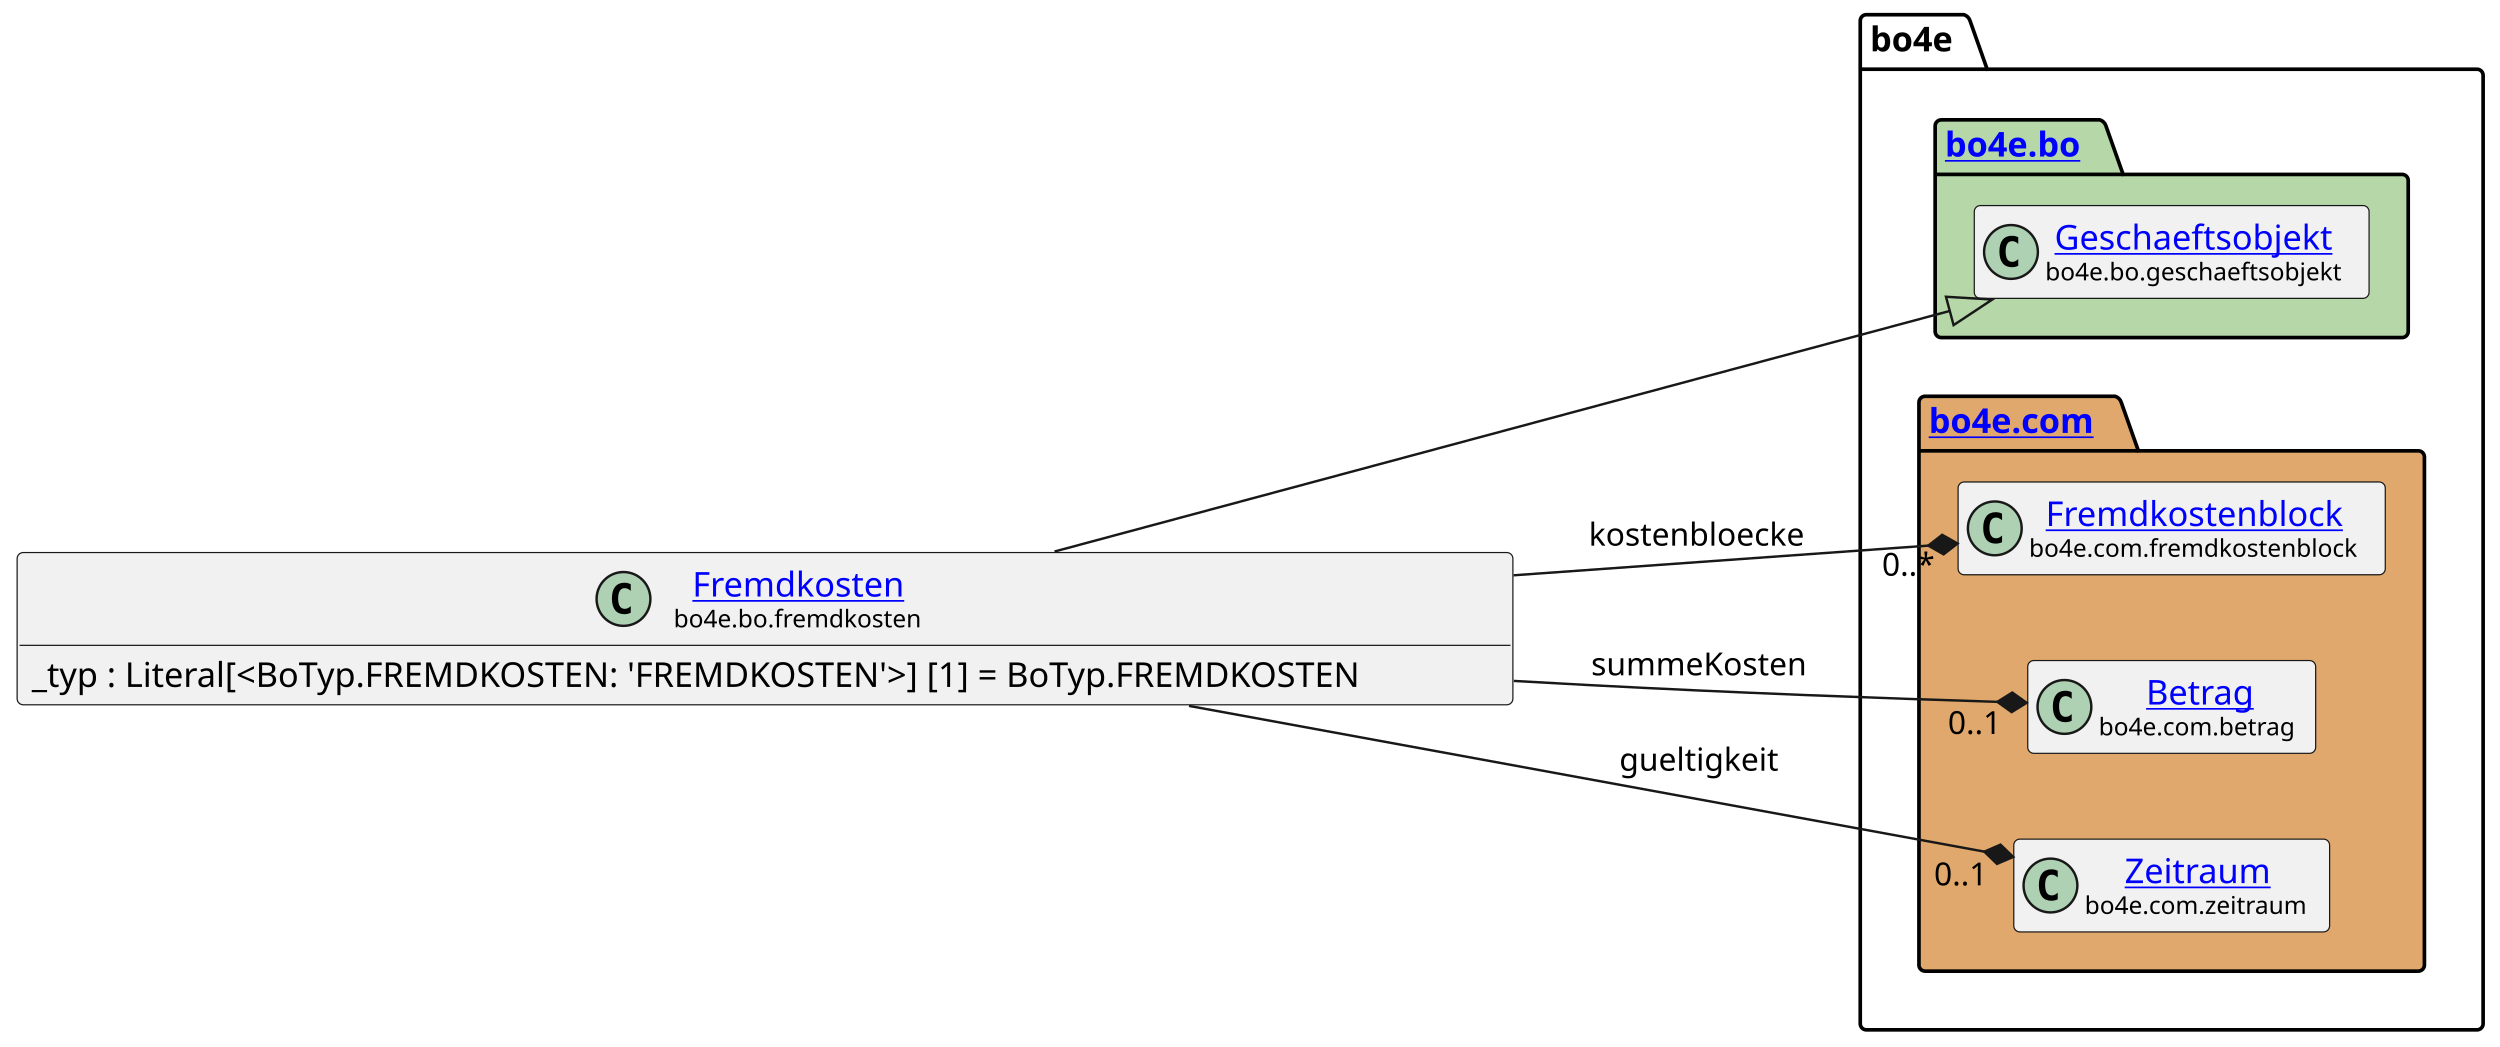
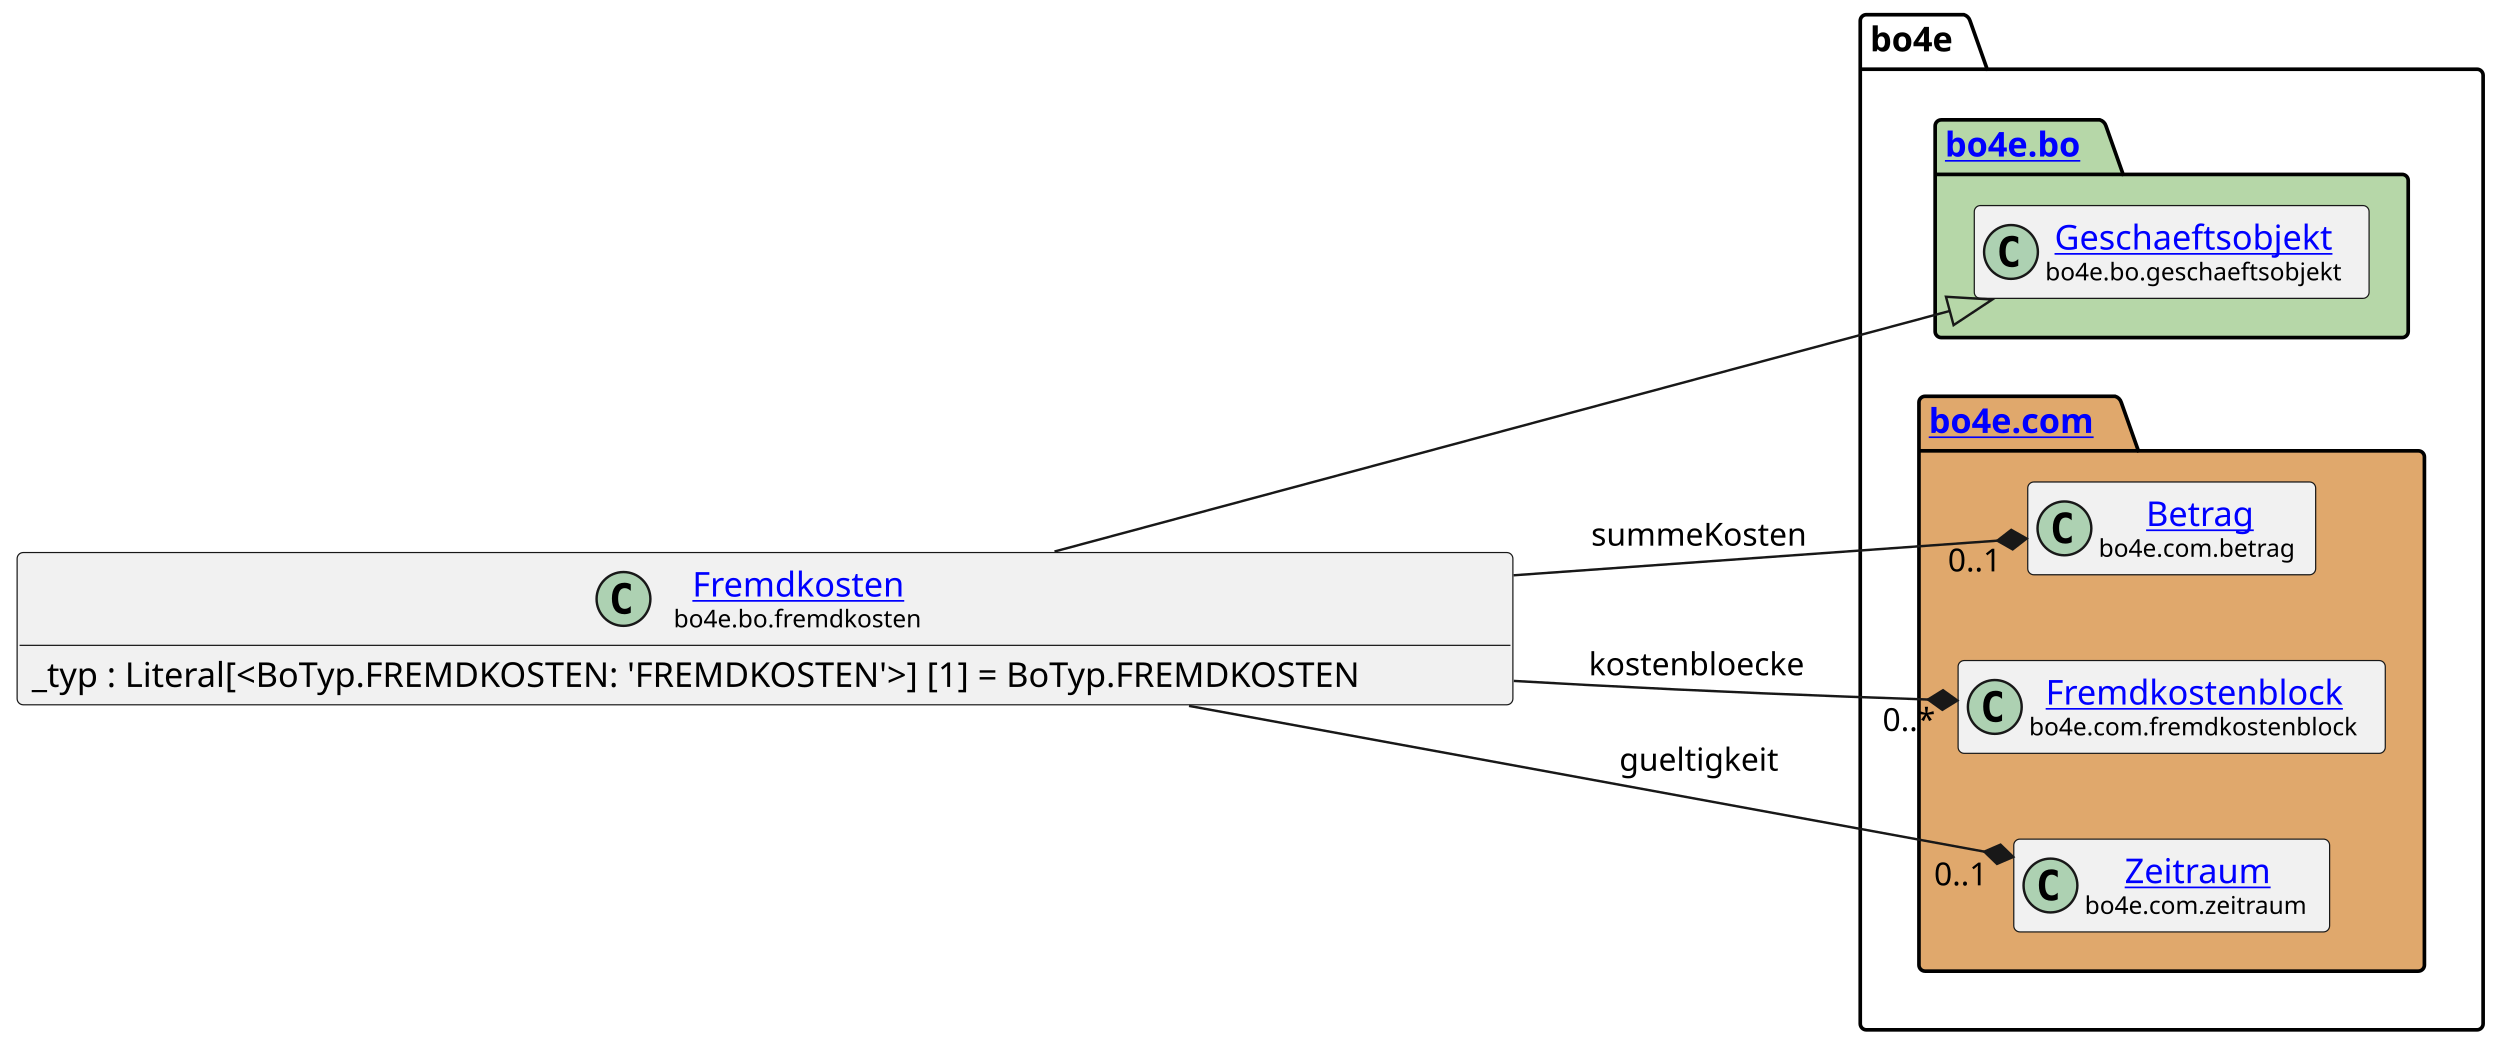
<svg xmlns="http://www.w3.org/2000/svg" xmlns:xlink="http://www.w3.org/1999/xlink" contentStyleType="text/css" data-diagram-type="CLASS" height="428px" preserveAspectRatio="none" style="width:1022px;height:428px;background:#FFFFFF;" version="1.1" viewBox="0 0 1022 428" width="1022px" zoomAndPan="magnify">
  <defs />
  <g>
    <g class="cluster" data-entity="bo4e" data-source-line="8" data-uid="ent0005" id="cluster_bo4e">
      <path d="M762.97,6 L802.846,6 A3.75,3.75 0 0 1 805.346,8.5 L812.346,28.297 L1012.6,28.297 A2.5,2.5 0 0 1 1015.1,30.797 L1015.1,418.5 A2.5,2.5 0 0 1 1012.6,421 L762.97,421 A2.5,2.5 0 0 1 760.47,418.5 L760.47,8.5 A2.5,2.5 0 0 1 762.97,6" fill="none" style="stroke:#000000;stroke-width:1.5;" />
      <line style="stroke:#000000;stroke-width:1.5;" x1="760.47" x2="812.346" y1="28.297" y2="28.297" />
      <text fill="#000000" font-family="sans-serif" font-size="14" font-weight="bold" lengthAdjust="spacing" textLength="38.876" x="764.47" y="20.995">bo4e</text>
    </g>
    <g class="cluster" data-entity="bo" data-source-line="7" data-uid="ent0003" id="cluster_bo">
      <path d="M793.59,49 L858.424,49 A3.75,3.75 0 0 1 860.924,51.5 L867.924,71.297 L981.98,71.297 A2.5,2.5 0 0 1 984.48,73.797 L984.48,135.5 A2.5,2.5 0 0 1 981.98,138 L793.59,138 A2.5,2.5 0 0 1 791.09,135.5 L791.09,51.5 A2.5,2.5 0 0 1 793.59,49" fill="#B6D7A8" style="stroke:#000000;stroke-width:1.5;" />
      <line style="stroke:#000000;stroke-width:1.5;" x1="791.09" x2="867.924" y1="71.297" y2="71.297" />
      <a href="file:////home/runner/work/BO4E-python/BO4E-python/docs/../.tox/docs/tmp/html/api/bo4e.bo.html" target="_top" title="file:////home/runner/work/BO4E-python/BO4E-python/docs/../.tox/docs/tmp/html/api/bo4e.bo.html" xlink:actuate="onRequest" xlink:href="file:////home/runner/work/BO4E-python/BO4E-python/docs/../.tox/docs/tmp/html/api/bo4e.bo.html" xlink:show="new" xlink:title="file:////home/runner/work/BO4E-python/BO4E-python/docs/../.tox/docs/tmp/html/api/bo4e.bo.html" xlink:type="simple">
        <text fill="#0000FF" font-family="sans-serif" font-size="14" font-weight="bold" lengthAdjust="spacing" text-decoration="underline" textLength="63.834" x="795.09" y="63.995">bo4e.bo</text>
      </a>
    </g>
    <g class="cluster" data-entity="com" data-source-line="10" data-uid="ent0006" id="cluster_com">
      <path d="M786.97,162 L864.669,162 A3.75,3.75 0 0 1 867.169,164.5 L874.169,184.297 L988.6,184.297 A2.5,2.5 0 0 1 991.1,186.797 L991.1,394.5 A2.5,2.5 0 0 1 988.6,397 L786.97,397 A2.5,2.5 0 0 1 784.47,394.5 L784.47,164.5 A2.5,2.5 0 0 1 786.97,162" fill="#E0A86C" style="stroke:#000000;stroke-width:1.5;" />
      <line style="stroke:#000000;stroke-width:1.5;" x1="784.47" x2="874.169" y1="184.297" y2="184.297" />
      <a href="file:////home/runner/work/BO4E-python/BO4E-python/docs/../.tox/docs/tmp/html/api/bo4e.com.html" target="_top" title="file:////home/runner/work/BO4E-python/BO4E-python/docs/../.tox/docs/tmp/html/api/bo4e.com.html" xlink:actuate="onRequest" xlink:href="file:////home/runner/work/BO4E-python/BO4E-python/docs/../.tox/docs/tmp/html/api/bo4e.com.html" xlink:show="new" xlink:title="file:////home/runner/work/BO4E-python/BO4E-python/docs/../.tox/docs/tmp/html/api/bo4e.com.html" xlink:type="simple">
        <text fill="#0000FF" font-family="sans-serif" font-size="14" font-weight="bold" lengthAdjust="spacing" text-decoration="underline" textLength="76.699" x="788.47" y="176.995">bo4e.com</text>
      </a>
    </g>
    <g class="entity" data-entity="Geschaeftsobjekt" data-source-line="8" data-uid="ent0004" id="entity_Geschaeftsobjekt">
      <rect fill="#F1F1F1" height="37.938" rx="2.5" ry="2.5" style="stroke:#181818;stroke-width:0.5;" width="161.39" x="807.09" y="84.03" />
      <ellipse cx="822.09" cy="102.999" fill="#ADD1B2" rx="11" ry="11" style="stroke:#181818;stroke-width:1;" />
      <path d="M825.059,108.639 Q824.481,108.936 823.84,109.077 Q823.199,109.233 822.496,109.233 Q819.996,109.233 818.668,107.593 Q817.356,105.936 817.356,102.811 Q817.356,99.686 818.668,98.03 Q819.996,96.374 822.496,96.374 Q823.199,96.374 823.84,96.53 Q824.496,96.686 825.059,96.983 L825.059,99.702 Q824.434,99.124 823.84,98.858 Q823.246,98.577 822.621,98.577 Q821.278,98.577 820.59,99.655 Q819.903,100.718 819.903,102.811 Q819.903,104.905 820.59,105.983 Q821.278,107.046 822.621,107.046 Q823.246,107.046 823.84,106.78 Q824.434,106.499 825.059,105.921 L825.059,108.639 Z " fill="#000000" />
      <a href="file:////home/runner/work/BO4E-python/BO4E-python/docs/../.tox/docs/tmp/html/api/bo4e.bo.html#bo4e.bo.geschaeftsobjekt.Geschaeftsobjekt" target="_top" title="file:////home/runner/work/BO4E-python/BO4E-python/docs/../.tox/docs/tmp/html/api/bo4e.bo.html#bo4e.bo.geschaeftsobjekt.Geschaeftsobjekt" xlink:actuate="onRequest" xlink:href="file:////home/runner/work/BO4E-python/BO4E-python/docs/../.tox/docs/tmp/html/api/bo4e.bo.html#bo4e.bo.geschaeftsobjekt.Geschaeftsobjekt" xlink:show="new" xlink:title="file:////home/runner/work/BO4E-python/BO4E-python/docs/../.tox/docs/tmp/html/api/bo4e.bo.html#bo4e.bo.geschaeftsobjekt.Geschaeftsobjekt" xlink:type="simple">
        <text fill="#0000FF" font-family="sans-serif" font-size="14" lengthAdjust="spacing" text-decoration="underline" textLength="121.782" x="839.894" y="102.025">Geschaeftsobjekt</text>
      </a>
      <text fill="#000000" font-family="sans-serif" font-size="10" lengthAdjust="spacing" textLength="129.39" x="836.09" y="114.609">bo4e.bo.geschaeftsobjekt</text>
    </g>
-     <g class="entity" data-entity="Fremdkostenblock" data-source-line="11" data-uid="ent0007" id="entity_Fremdkostenblock">
-       <rect fill="#F1F1F1" height="37.938" rx="2.5" ry="2.5" style="stroke:#181818;stroke-width:0.5;" width="174.632" x="800.47" y="197.03" />
-       <ellipse cx="815.47" cy="215.999" fill="#ADD1B2" rx="11" ry="11" style="stroke:#181818;stroke-width:1;" />
-       <path d="M818.439,221.639 Q817.861,221.936 817.22,222.077 Q816.579,222.233 815.876,222.233 Q813.376,222.233 812.048,220.593 Q810.736,218.936 810.736,215.811 Q810.736,212.686 812.048,211.03 Q813.376,209.374 815.876,209.374 Q816.579,209.374 817.22,209.53 Q817.876,209.686 818.439,209.983 L818.439,212.702 Q817.814,212.124 817.22,211.858 Q816.626,211.577 816.001,211.577 Q814.658,211.577 813.97,212.655 Q813.283,213.718 813.283,215.811 Q813.283,217.905 813.97,218.983 Q814.658,220.046 816.001,220.046 Q816.626,220.046 817.22,219.78 Q817.814,219.499 818.439,218.921 L818.439,221.639 Z " fill="#000000" />
+     <g class="entity" data-entity="Betrag" data-source-line="11" data-uid="ent0007" id="entity_Betrag">
+       <rect fill="#F1F1F1" height="37.938" rx="2.5" ry="2.5" style="stroke:#181818;stroke-width:0.5;" width="117.703" x="828.94" y="197.03" />
+       <ellipse cx="843.94" cy="215.999" fill="#ADD1B2" rx="11" ry="11" style="stroke:#181818;stroke-width:1;" />
+       <path d="M846.909,221.639 Q846.331,221.936 845.69,222.077 Q845.049,222.233 844.346,222.233 Q841.846,222.233 840.518,220.593 Q839.206,218.936 839.206,215.811 Q839.206,212.686 840.518,211.03 Q841.846,209.374 844.346,209.374 Q845.049,209.374 845.69,209.53 Q846.346,209.686 846.909,209.983 L846.909,212.702 Q846.284,212.124 845.69,211.858 Q845.096,211.577 844.471,211.577 Q843.128,211.577 842.44,212.655 Q841.753,213.718 841.753,215.811 Q841.753,217.905 842.44,218.983 Q843.128,220.046 844.471,220.046 Q845.096,220.046 845.69,219.78 Q846.284,219.499 846.909,218.921 L846.909,221.639 Z " fill="#000000" />
+       <a href="file:////home/runner/work/BO4E-python/BO4E-python/docs/../.tox/docs/tmp/html/api/bo4e.com.html#bo4e.com.betrag.Betrag" target="_top" title="file:////home/runner/work/BO4E-python/BO4E-python/docs/../.tox/docs/tmp/html/api/bo4e.com.html#bo4e.com.betrag.Betrag" xlink:actuate="onRequest" xlink:href="file:////home/runner/work/BO4E-python/BO4E-python/docs/../.tox/docs/tmp/html/api/bo4e.com.html#bo4e.com.betrag.Betrag" xlink:show="new" xlink:title="file:////home/runner/work/BO4E-python/BO4E-python/docs/../.tox/docs/tmp/html/api/bo4e.com.html#bo4e.com.betrag.Betrag" xlink:type="simple">
+         <text fill="#0000FF" font-family="sans-serif" font-size="14" lengthAdjust="spacing" text-decoration="underline" textLength="46.929" x="877.327" y="215.025">Betrag</text>
+       </a>
+       <text fill="#000000" font-family="sans-serif" font-size="10" lengthAdjust="spacing" textLength="85.703" x="857.94" y="227.609">bo4e.com.betrag</text>
+     </g>
+     <g class="entity" data-entity="Fremdkostenblock" data-source-line="12" data-uid="ent0008" id="entity_Fremdkostenblock">
+       <rect fill="#F1F1F1" height="37.938" rx="2.5" ry="2.5" style="stroke:#181818;stroke-width:0.5;" width="174.632" x="800.47" y="270.03" />
+       <ellipse cx="815.47" cy="288.999" fill="#ADD1B2" rx="11" ry="11" style="stroke:#181818;stroke-width:1;" />
+       <path d="M818.439,294.639 Q817.861,294.936 817.22,295.077 Q816.579,295.233 815.876,295.233 Q813.376,295.233 812.048,293.592 Q810.736,291.936 810.736,288.811 Q810.736,285.686 812.048,284.03 Q813.376,282.374 815.876,282.374 Q816.579,282.374 817.22,282.53 Q817.876,282.686 818.439,282.983 L818.439,285.702 Q817.814,285.124 817.22,284.858 Q816.626,284.577 816.001,284.577 Q814.658,284.577 813.97,285.655 Q813.283,286.717 813.283,288.811 Q813.283,290.905 813.97,291.983 Q814.658,293.046 816.001,293.046 Q816.626,293.046 817.22,292.78 Q817.814,292.499 818.439,291.921 L818.439,294.639 Z " fill="#000000" />
      <a href="file:////home/runner/work/BO4E-python/BO4E-python/docs/../.tox/docs/tmp/html/api/bo4e.com.html#bo4e.com.fremdkostenblock.Fremdkostenblock" target="_top" title="file:////home/runner/work/BO4E-python/BO4E-python/docs/../.tox/docs/tmp/html/api/bo4e.com.html#bo4e.com.fremdkostenblock.Fremdkostenblock" xlink:actuate="onRequest" xlink:href="file:////home/runner/work/BO4E-python/BO4E-python/docs/../.tox/docs/tmp/html/api/bo4e.com.html#bo4e.com.fremdkostenblock.Fremdkostenblock" xlink:show="new" xlink:title="file:////home/runner/work/BO4E-python/BO4E-python/docs/../.tox/docs/tmp/html/api/bo4e.com.html#bo4e.com.fremdkostenblock.Fremdkostenblock" xlink:type="simple">
-         <text fill="#0000FF" font-family="sans-serif" font-size="14" lengthAdjust="spacing" text-decoration="underline" textLength="129.035" x="836.268" y="215.025">Fremdkostenblock</text>
+         <text fill="#0000FF" font-family="sans-serif" font-size="14" lengthAdjust="spacing" text-decoration="underline" textLength="129.035" x="836.268" y="288.025">Fremdkostenblock</text>
      </a>
-       <text fill="#000000" font-family="sans-serif" font-size="10" lengthAdjust="spacing" textLength="142.632" x="829.47" y="227.609">bo4e.com.fremdkostenblock</text>
-     </g>
-     <g class="entity" data-entity="Betrag" data-source-line="12" data-uid="ent0008" id="entity_Betrag">
-       <rect fill="#F1F1F1" height="37.938" rx="2.5" ry="2.5" style="stroke:#181818;stroke-width:0.5;" width="117.703" x="828.94" y="270.03" />
-       <ellipse cx="843.94" cy="288.999" fill="#ADD1B2" rx="11" ry="11" style="stroke:#181818;stroke-width:1;" />
-       <path d="M846.909,294.639 Q846.331,294.936 845.69,295.077 Q845.049,295.233 844.346,295.233 Q841.846,295.233 840.518,293.592 Q839.206,291.936 839.206,288.811 Q839.206,285.686 840.518,284.03 Q841.846,282.374 844.346,282.374 Q845.049,282.374 845.69,282.53 Q846.346,282.686 846.909,282.983 L846.909,285.702 Q846.284,285.124 845.69,284.858 Q845.096,284.577 844.471,284.577 Q843.128,284.577 842.44,285.655 Q841.753,286.717 841.753,288.811 Q841.753,290.905 842.44,291.983 Q843.128,293.046 844.471,293.046 Q845.096,293.046 845.69,292.78 Q846.284,292.499 846.909,291.921 L846.909,294.639 Z " fill="#000000" />
-       <a href="file:////home/runner/work/BO4E-python/BO4E-python/docs/../.tox/docs/tmp/html/api/bo4e.com.html#bo4e.com.betrag.Betrag" target="_top" title="file:////home/runner/work/BO4E-python/BO4E-python/docs/../.tox/docs/tmp/html/api/bo4e.com.html#bo4e.com.betrag.Betrag" xlink:actuate="onRequest" xlink:href="file:////home/runner/work/BO4E-python/BO4E-python/docs/../.tox/docs/tmp/html/api/bo4e.com.html#bo4e.com.betrag.Betrag" xlink:show="new" xlink:title="file:////home/runner/work/BO4E-python/BO4E-python/docs/../.tox/docs/tmp/html/api/bo4e.com.html#bo4e.com.betrag.Betrag" xlink:type="simple">
-         <text fill="#0000FF" font-family="sans-serif" font-size="14" lengthAdjust="spacing" text-decoration="underline" textLength="46.929" x="877.327" y="288.025">Betrag</text>
-       </a>
-       <text fill="#000000" font-family="sans-serif" font-size="10" lengthAdjust="spacing" textLength="85.703" x="857.94" y="300.609">bo4e.com.betrag</text>
+       <text fill="#000000" font-family="sans-serif" font-size="10" lengthAdjust="spacing" textLength="142.632" x="829.47" y="300.609">bo4e.com.fremdkostenblock</text>
    </g>
    <g class="entity" data-entity="Zeitraum" data-source-line="13" data-uid="ent0009" id="entity_Zeitraum">
      <rect fill="#F1F1F1" height="37.938" rx="2.5" ry="2.5" style="stroke:#181818;stroke-width:0.5;" width="129.114" x="823.23" y="343.03" />
      <ellipse cx="838.23" cy="361.999" fill="#ADD1B2" rx="11" ry="11" style="stroke:#181818;stroke-width:1;" />
      <path d="M841.199,367.639 Q840.621,367.936 839.98,368.077 Q839.339,368.233 838.636,368.233 Q836.136,368.233 834.808,366.592 Q833.496,364.936 833.496,361.811 Q833.496,358.686 834.808,357.03 Q836.136,355.374 838.636,355.374 Q839.339,355.374 839.98,355.53 Q840.636,355.686 841.199,355.983 L841.199,358.702 Q840.574,358.124 839.98,357.858 Q839.386,357.577 838.761,357.577 Q837.418,357.577 836.73,358.655 Q836.043,359.717 836.043,361.811 Q836.043,363.905 836.73,364.983 Q837.418,366.046 838.761,366.046 Q839.386,366.046 839.98,365.78 Q840.574,365.499 841.199,364.921 L841.199,367.639 Z " fill="#000000" />
      <a href="file:////home/runner/work/BO4E-python/BO4E-python/docs/../.tox/docs/tmp/html/api/bo4e.com.html#bo4e.com.zeitraum.Zeitraum" target="_top" title="file:////home/runner/work/BO4E-python/BO4E-python/docs/../.tox/docs/tmp/html/api/bo4e.com.html#bo4e.com.zeitraum.Zeitraum" xlink:actuate="onRequest" xlink:href="file:////home/runner/work/BO4E-python/BO4E-python/docs/../.tox/docs/tmp/html/api/bo4e.com.html#bo4e.com.zeitraum.Zeitraum" xlink:show="new" xlink:title="file:////home/runner/work/BO4E-python/BO4E-python/docs/../.tox/docs/tmp/html/api/bo4e.com.html#bo4e.com.zeitraum.Zeitraum" xlink:type="simple">
        <text fill="#0000FF" font-family="sans-serif" font-size="14" lengthAdjust="spacing" text-decoration="underline" textLength="64.429" x="868.573" y="361.025">Zeitraum</text>
      </a>
      <text fill="#000000" font-family="sans-serif" font-size="10" lengthAdjust="spacing" textLength="97.114" x="852.23" y="373.609">bo4e.com.zeitraum</text>
    </g>
    <g class="entity" data-entity="Fremdkosten" data-source-line="3" data-uid="ent0002" id="entity_Fremdkosten">
      <rect fill="#F1F1F1" height="62.234" rx="2.5" ry="2.5" style="stroke:#181818;stroke-width:0.5;" width="611.471" x="7" y="225.88" />
      <ellipse cx="254.882" cy="244.849" fill="#ADD1B2" rx="11" ry="11" style="stroke:#181818;stroke-width:1;" />
      <path d="M257.851,250.489 Q257.272,250.786 256.632,250.927 Q255.991,251.083 255.288,251.083 Q252.788,251.083 251.46,249.442 Q250.148,247.786 250.148,244.661 Q250.148,241.536 251.46,239.88 Q252.788,238.224 255.288,238.224 Q255.991,238.224 256.632,238.38 Q257.288,238.536 257.851,238.833 L257.851,241.552 Q257.226,240.974 256.632,240.708 Q256.038,240.427 255.413,240.427 Q254.069,240.427 253.382,241.505 Q252.694,242.567 252.694,244.661 Q252.694,246.755 253.382,247.833 Q254.069,248.896 255.413,248.896 Q256.038,248.896 256.632,248.63 Q257.226,248.349 257.851,247.771 L257.851,250.489 Z " fill="#000000" />
      <a href="file:////home/runner/work/BO4E-python/BO4E-python/docs/../.tox/docs/tmp/html/api/bo4e.bo.html#bo4e.bo.fremdkosten.Fremdkosten" target="_top" title="file:////home/runner/work/BO4E-python/BO4E-python/docs/../.tox/docs/tmp/html/api/bo4e.bo.html#bo4e.bo.fremdkosten.Fremdkosten" xlink:actuate="onRequest" xlink:href="file:////home/runner/work/BO4E-python/BO4E-python/docs/../.tox/docs/tmp/html/api/bo4e.bo.html#bo4e.bo.fremdkosten.Fremdkosten" xlink:show="new" xlink:title="file:////home/runner/work/BO4E-python/BO4E-python/docs/../.tox/docs/tmp/html/api/bo4e.bo.html#bo4e.bo.fremdkosten.Fremdkosten" xlink:type="simple">
        <text fill="#0000FF" font-family="sans-serif" font-size="14" lengthAdjust="spacing" text-decoration="underline" textLength="91.889" x="283.041" y="243.875">Fremdkosten</text>
      </a>
      <text fill="#000000" font-family="sans-serif" font-size="10" lengthAdjust="spacing" textLength="107.207" x="275.382" y="256.459">bo4e.bo.fremdkosten</text>
      <line style="stroke:#181818;stroke-width:0.5;" x1="8" x2="617.471" y1="263.817" y2="263.817" />
      <text fill="#000000" font-family="sans-serif" font-size="14" lengthAdjust="spacing" textLength="599.471" x="13" y="280.813">_typ : Literal[&lt;BoTyp.FREMDKOSTEN: 'FREMDKOSTEN'&gt;] [1] = BoTyp.FREMDKOSTEN</text>
    </g>
    <g class="link" data-entity-1="Fremdkosten" data-entity-2="Geschaeftsobjekt" data-source-line="16" data-uid="lnk10" id="link_Fremdkosten_Geschaeftsobjekt">
      <path codeLine="16" d="M431.08,225.46 C546.18,194.53 700.637,153.021 797.067,127.111" fill="none" id="Fremdkosten-to-Geschaeftsobjekt" style="stroke:#181818;stroke-width:1;" />
      <polygon fill="none" points="814.45,122.44,795.51,121.316,798.624,132.905,814.45,122.44" style="stroke:#181818;stroke-width:1;" />
    </g>
    <g class="link" data-entity-1="Fremdkosten" data-entity-2="Zeitraum" data-source-line="17" data-uid="lnk11" id="link_Fremdkosten_Zeitraum">
      <path codeLine="17" d="M486.06,288.57 C599.78,309.41 730.386,333.348 811.186,348.148" fill="none" id="Fremdkosten-to-Zeitraum" style="stroke:#181818;stroke-width:1;" />
      <polygon fill="#181818" points="822.99,350.31,817.809,345.294,811.186,348.148,816.367,353.163,822.99,350.31" style="stroke:#181818;stroke-width:1;" />
      <text fill="#000000" font-family="sans-serif" font-size="13" lengthAdjust="spacing" textLength="69.297" x="661.97" y="315.067">gueltigkeit</text>
      <text fill="#000000" font-family="sans-serif" font-size="13" lengthAdjust="spacing" textLength="24.807" x="790.634" y="361.926">0..1</text>
    </g>
    <g class="link" data-entity-1="Fremdkosten" data-entity-2="Betrag" data-source-line="18" data-uid="lnk12" id="link_Fremdkosten_Betrag">
-       <path codeLine="18" d="M618.83,278.36 C628.83,278.93 638.73,279.48 648.47,280 C709.87,283.27 768.236,285.39 816.496,286.92" fill="none" id="Fremdkosten-to-Betrag" style="stroke:#181818;stroke-width:1;" />
-       <polygon fill="#181818" points="828.49,287.3,822.62,283.112,816.496,286.92,822.366,291.108,828.49,287.3" style="stroke:#181818;stroke-width:1;" />
-       <text fill="#000000" font-family="sans-serif" font-size="13" lengthAdjust="spacing" textLength="92.923" x="650.47" y="276.067">summeKosten</text>
-       <text fill="#000000" font-family="sans-serif" font-size="13" lengthAdjust="spacing" textLength="24.807" x="796.292" y="300.045">0..1</text>
+       <path codeLine="18" d="M618.72,235.18 C699.04,229.43 765.451,224.676 816.501,221.026" fill="none" id="Fremdkosten-to-Betrag" style="stroke:#181818;stroke-width:1;" />
+       <polygon fill="#181818" points="828.47,220.17,822.2,216.608,816.501,221.026,822.77,224.588,828.47,220.17" style="stroke:#181818;stroke-width:1;" />
+       <text fill="#000000" font-family="sans-serif" font-size="13" lengthAdjust="spacing" textLength="92.923" x="650.47" y="223.067">summeKosten</text>
+       <text fill="#000000" font-family="sans-serif" font-size="13" lengthAdjust="spacing" textLength="24.807" x="796.27" y="233.594">0..1</text>
    </g>
    <g class="link" data-entity-1="Fremdkosten" data-entity-2="Fremdkostenblock" data-source-line="19" data-uid="lnk13" id="link_Fremdkosten_Fremdkostenblock">
-       <path codeLine="19" d="M618.72,235.18 C685.41,230.41 738.791,226.586 788.271,223.046" fill="none" id="Fremdkosten-to-Fremdkostenblock" style="stroke:#181818;stroke-width:1;" />
-       <polygon fill="#181818" points="800.24,222.19,793.97,218.628,788.271,223.046,794.541,226.608,800.24,222.19" style="stroke:#181818;stroke-width:1;" />
-       <text fill="#000000" font-family="sans-serif" font-size="13" lengthAdjust="spacing" textLength="94.079" x="649.47" y="223.067">kostenbloecke</text>
-       <text fill="#000000" font-family="sans-serif" font-size="13" lengthAdjust="spacing" textLength="23.036" x="769.349" y="235.353">0..*</text>
+       <path codeLine="19" d="M618.83,278.36 C628.83,278.93 638.73,279.48 648.47,280 C698.71,282.67 742.947,284.434 788.167,285.964" fill="none" id="Fremdkosten-to-Fremdkostenblock" style="stroke:#181818;stroke-width:1;" />
+       <polygon fill="#181818" points="800.16,286.37,794.299,282.169,788.167,285.964,794.028,290.165,800.16,286.37" style="stroke:#181818;stroke-width:1;" />
+       <text fill="#000000" font-family="sans-serif" font-size="13" lengthAdjust="spacing" textLength="94.079" x="649.47" y="276.067">kostenbloecke</text>
+       <text fill="#000000" font-family="sans-serif" font-size="13" lengthAdjust="spacing" textLength="23.036" x="769.572" y="298.815">0..*</text>
    </g>
  </g>
</svg>
